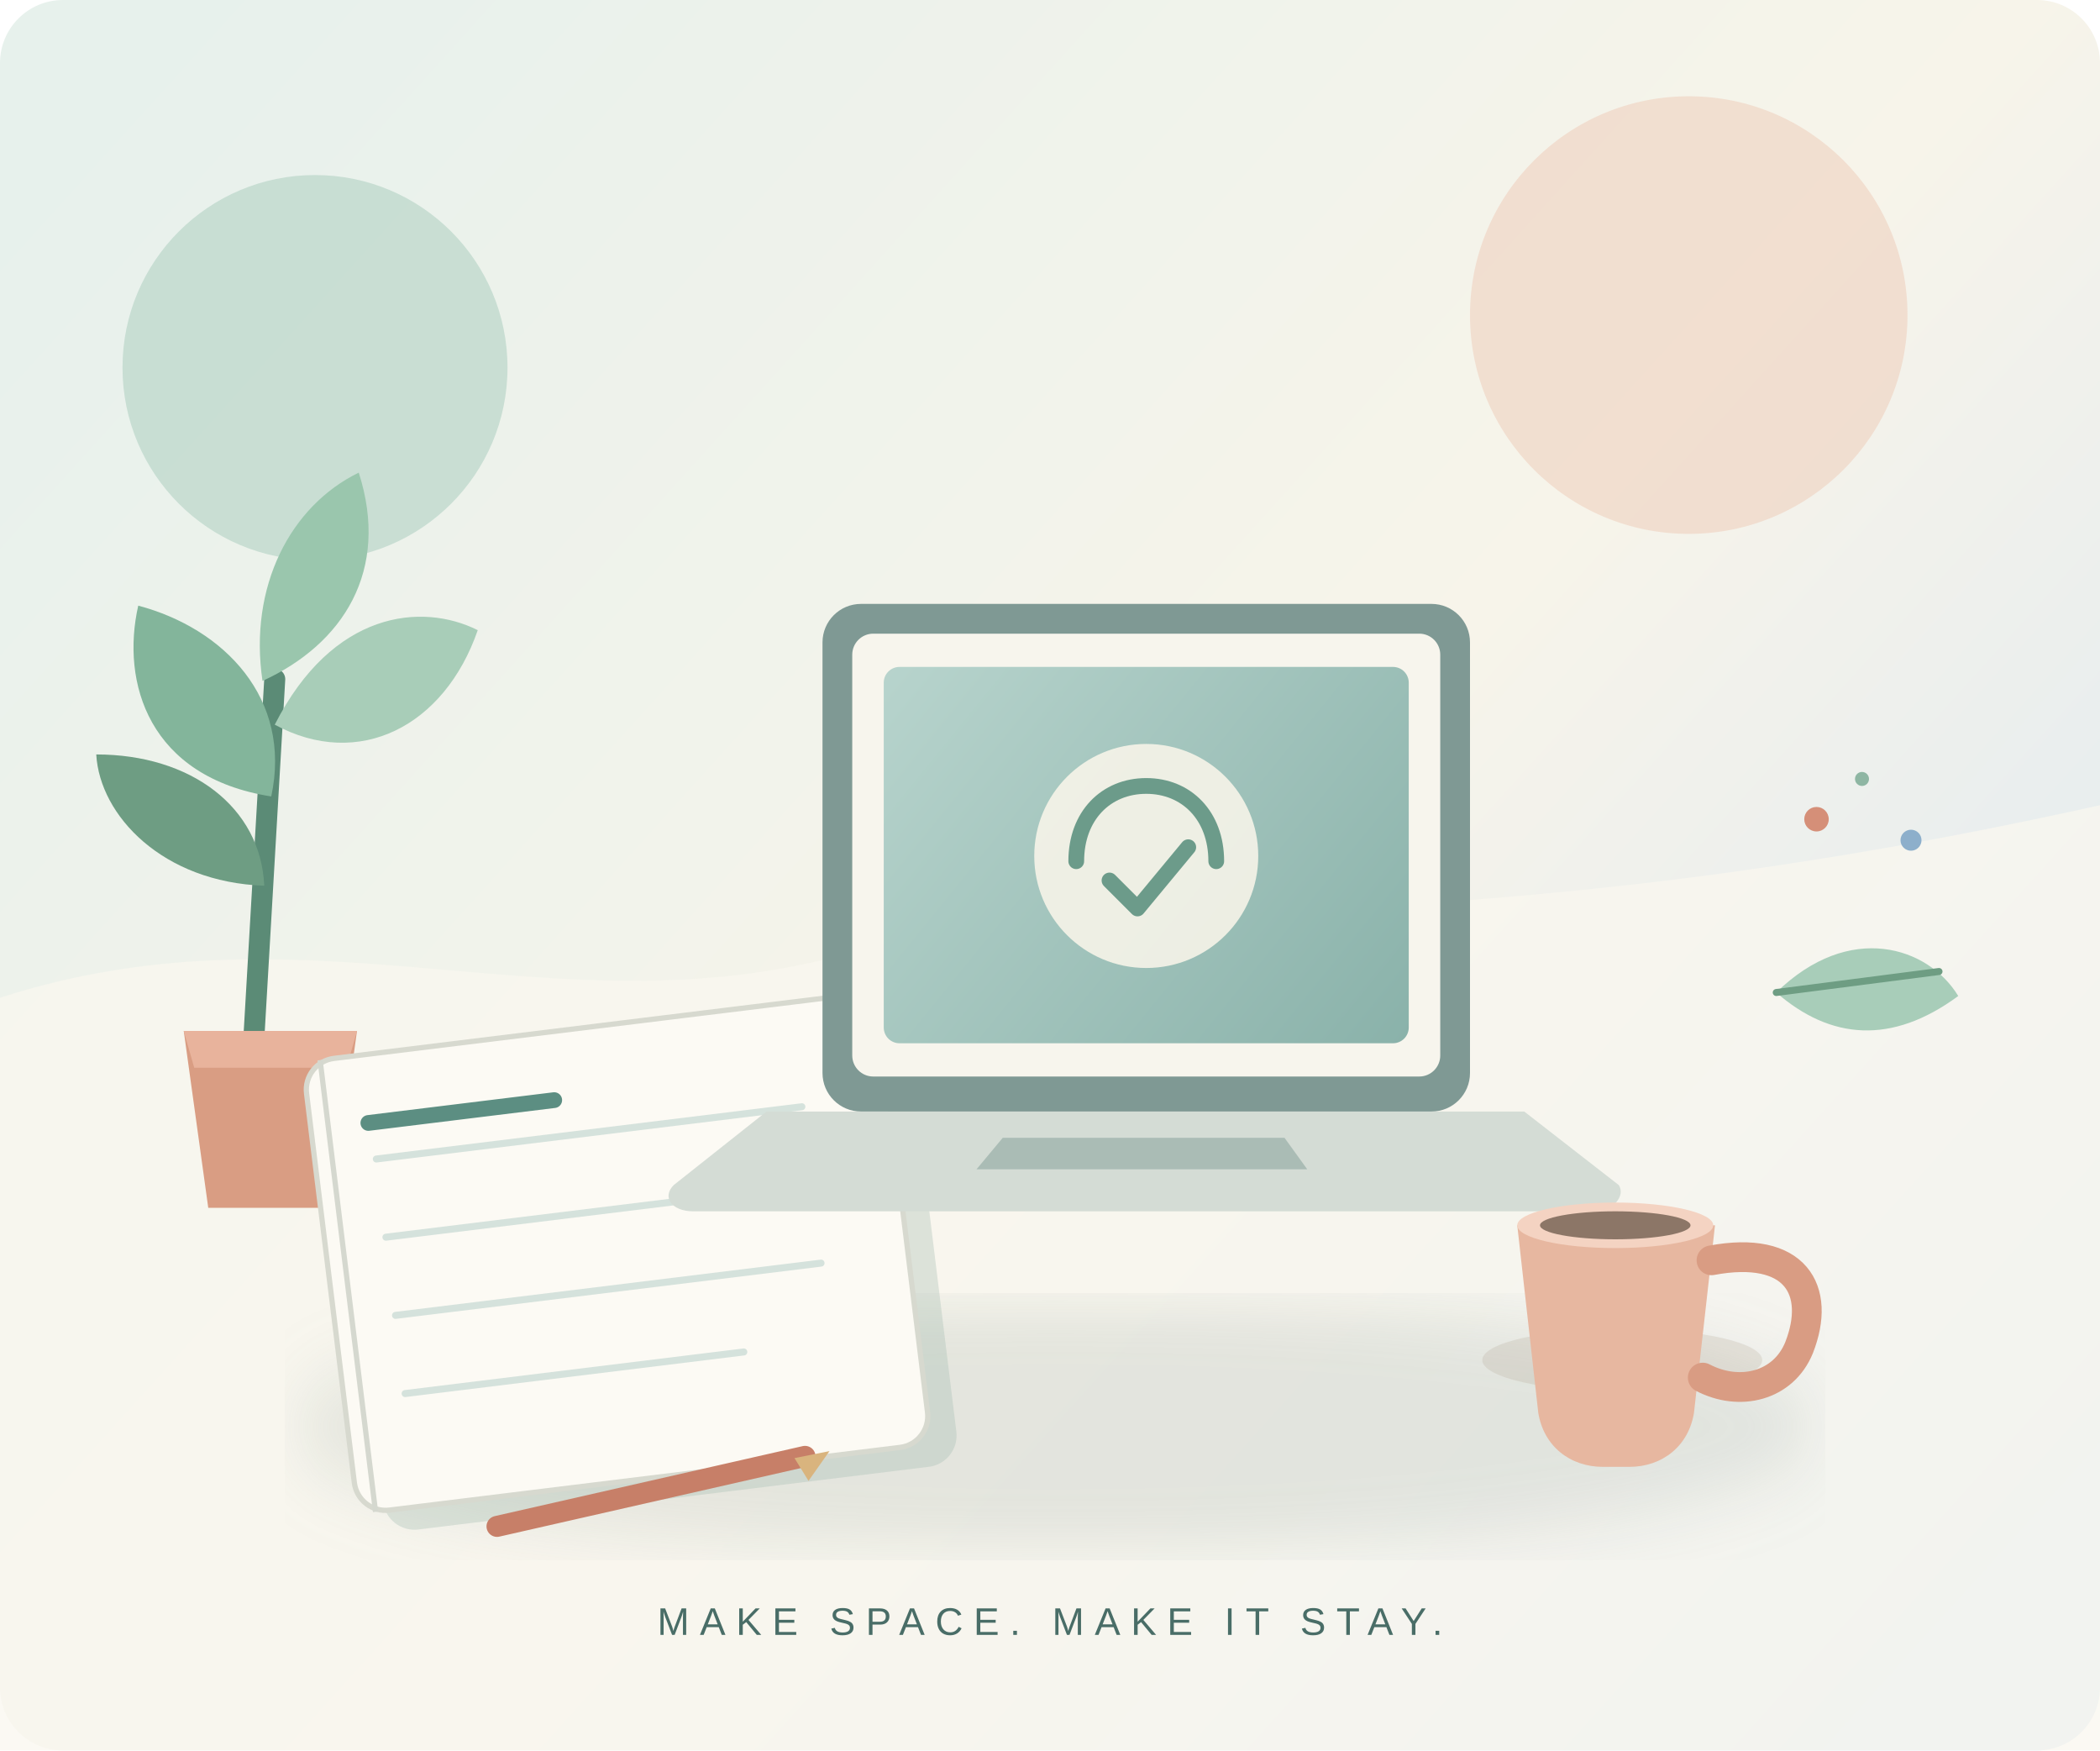
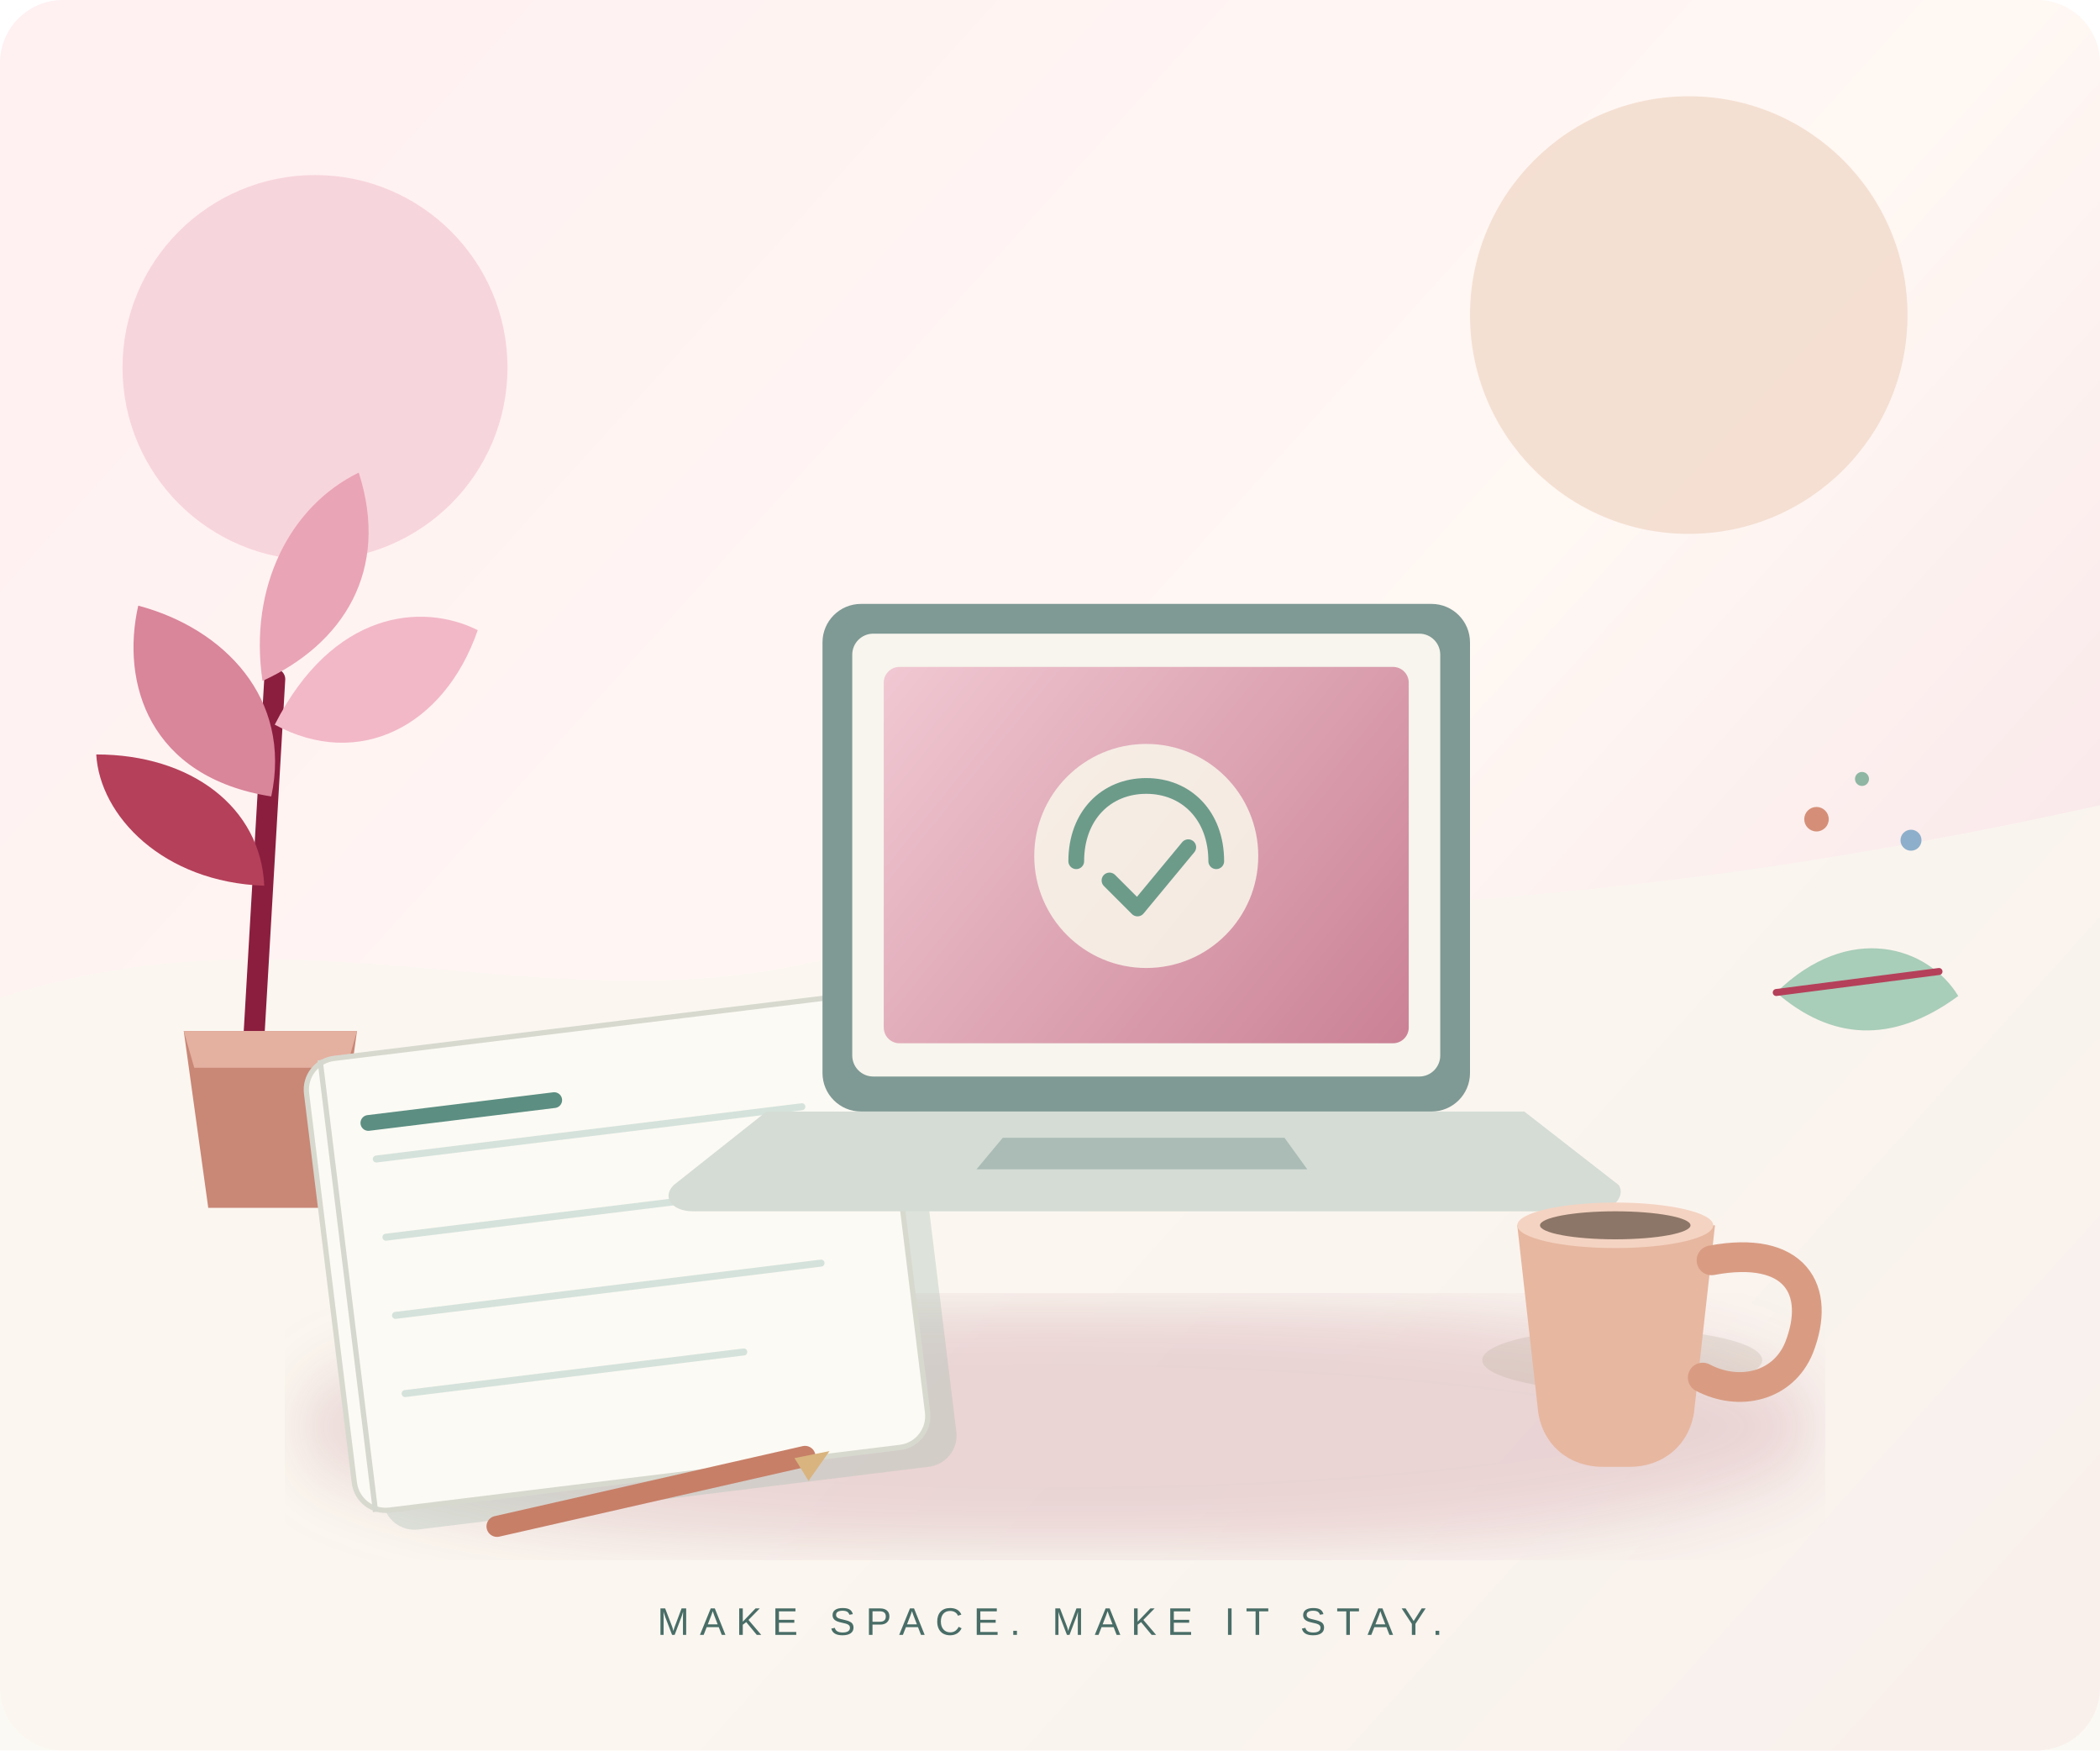
<svg xmlns="http://www.w3.org/2000/svg" width="1200" height="1000" viewBox="0 0 1200 1000" fill="none">
  <defs>
    <linearGradient id="bg" x1="80" y1="30" x2="1120" y2="970" gradientUnits="userSpaceOnUse">
-       <stop stop-color="#E7F1EC" />
-       <stop offset=".56" stop-color="#F7F4EA" />
-       <stop offset="1" stop-color="#DCE8F2" />
+       <stop stop-color="#FFF0F2" />
+       <stop offset=".56" stop-color="#FFF8F3" />
+       <stop offset="1" stop-color="#F6DDE4" />
    </linearGradient>
    <linearGradient id="desk" x1="70" y1="650" x2="1130" y2="1000" gradientUnits="userSpaceOnUse">
-       <stop stop-color="#E8D7C2" />
-       <stop offset="1" stop-color="#D1BDA6" />
+       <stop stop-color="#F0D5C5" />
+       <stop offset="1" stop-color="#D8B4A8" />
    </linearGradient>
    <linearGradient id="screen" x1="480" y1="390" x2="800" y2="650" gradientUnits="userSpaceOnUse">
-       <stop stop-color="#B9D5CE" />
-       <stop offset="1" stop-color="#86AFA7" />
+       <stop stop-color="#F2CBD5" />
+       <stop offset="1" stop-color="#C77B90" />
    </linearGradient>
    <filter id="shadow" x="0" y="0" width="1" height="1" color-interpolation-filters="sRGB">
      <feGaussianBlur stdDeviation="20" />
    </filter>
  </defs>
  <rect width="1200" height="1000" rx="36" fill="url(#bg)" />
  <circle cx="965" cy="180" r="125" fill="#F0D5C5" opacity=".7" />
-   <circle cx="180" cy="210" r="110" fill="#B8D5C8" opacity=".68" />
+   <circle cx="180" cy="210" r="110" fill="#F4C8D2" opacity=".68" />
  <path d="M0 570C170 515 305 585 463 550C668 505 831 542 1200 460V1000H0V570Z" fill="#F9F7EF" opacity=".74" />
-   <ellipse cx="603" cy="815" rx="440" ry="76" fill="#718780" opacity=".15" filter="url(#shadow)" />
-   <path d="M145 594L157 388" stroke="#5B8B76" stroke-width="12" stroke-linecap="round" />
-   <path d="M155 455C85 444 69 390 79 346C128 359 167 399 155 455Z" fill="#83B59B" />
-   <path d="M157 414C190 349 241 344 273 360C254 415 205 440 157 414Z" fill="#A8CDB8" />
-   <path d="M151 506C93 504 57 466 55 431C109 431 149 461 151 506Z" fill="#6E9D83" />
-   <path d="M150 389C142 335 166 289 205 270C223 326 196 368 150 389Z" fill="#9AC6AD" />
-   <path d="M105 589H204L190 690H119L105 589Z" fill="#D99D83" />
-   <path d="M105 589H204L198 610H111L105 589Z" fill="#E8B39C" />
+   <ellipse cx="603" cy="815" rx="440" ry="76" fill="#8B1E3F" opacity=".15" filter="url(#shadow)" />
+   <path d="M145 594L157 388" stroke="#8B1E3F" stroke-width="12" stroke-linecap="round" />
+   <path d="M155 455C85 444 69 390 79 346C128 359 167 399 155 455Z" fill="#D9859A" />
+   <path d="M157 414C190 349 241 344 273 360C254 415 205 440 157 414Z" fill="#F2B8C8" />
+   <path d="M151 506C93 504 57 466 55 431C109 431 149 461 151 506Z" fill="#B5405A" />
+   <path d="M150 389C142 335 166 289 205 270C223 326 196 368 150 389Z" fill="#E9A4B6" />
+   <path d="M105 589H204L190 690H119L105 589Z" fill="#C98776" />
+   <path d="M105 589H204L198 610H111L105 589Z" fill="#E4B0A0" />
  <g transform="rotate(-7 360 735)">
    <rect x="205" y="598" width="330" height="260" rx="18" fill="#A5BDB2" opacity=".35" />
    <rect x="190" y="585" width="330" height="260" rx="18" fill="#FCFAF4" stroke="#D7D9CF" stroke-width="3" />
    <path d="M225 645H470M225 690H470M225 735H470M225 780H420" stroke="#D5E2DC" stroke-width="4" stroke-linecap="round" />
    <path d="M223 624H330" stroke="#5C8E82" stroke-width="9" stroke-linecap="round" />
    <path d="M200 585V845" stroke="#D5D8CF" stroke-width="3" />
  </g>
  <g>
    <rect x="470" y="345" width="370" height="290" rx="22" fill="#7F9994" />
    <rect x="487" y="362" width="336" height="253" rx="12" fill="#F7F5ED" />
    <rect x="505" y="381" width="300" height="215" rx="9" fill="url(#screen)" />
    <circle cx="655" cy="489" r="64" fill="#F8F5E9" opacity=".88" />
    <path d="M615 492C615 466 632 449 655 449C678 449 695 466 695 492" stroke="#6C9B8A" stroke-width="9" stroke-linecap="round" />
    <path d="M634 503L650 519L679 484" stroke="#6C9B8A" stroke-width="9" stroke-linecap="round" stroke-linejoin="round" />
    <path d="M438 635H871L925 677C929 683 922 692 911 692H396C384 692 378 684 385 677L438 635Z" fill="#D4DCD5" />
    <path d="M573 650H734L747 668H558L573 650Z" fill="#AABCB5" />
  </g>
  <ellipse cx="927" cy="777" rx="80" ry="18" fill="#AFA18F" opacity=".22" />
  <path d="M867 700H980L968 807C965 826 950 838 931 838H916C897 838 882 826 879 807L867 700Z" fill="#E7B7A0" />
  <path d="M978 720C1026 711 1041 737 1028 770C1019 792 994 798 973 787" stroke="#D99C83" stroke-width="17" stroke-linecap="round" />
  <ellipse cx="923" cy="700" rx="56" ry="13" fill="#F4D3C2" />
  <ellipse cx="923" cy="700" rx="43" ry="8" fill="#8C7667" />
  <path d="M284 872L460 832" stroke="#C77F68" stroke-width="12" stroke-linecap="round" />
  <path d="M454 833L474 829L462 846Z" fill="#D9B47E" />
  <path d="M1015 567C1057 526 1102 541 1119 569C1081 597 1046 594 1015 567Z" fill="#A8CDB9" />
-   <path d="M1015 567L1108 555" stroke="#6E9D83" stroke-width="4" stroke-linecap="round" />
+   <path d="M1015 567L1108 555" stroke="#B5405A" stroke-width="4" stroke-linecap="round" />
  <circle cx="1038" cy="468" r="7" fill="#D58F78" />
  <circle cx="1064" cy="445" r="4" fill="#8EB6A3" />
  <circle cx="1092" cy="480" r="6" fill="#8DAFCB" />
  <text x="600" y="934" fill="#496D67" font-family="Arial,sans-serif" font-size="22" letter-spacing="6" text-anchor="middle">MAKE SPACE. MAKE IT STAY.</text>
</svg>
